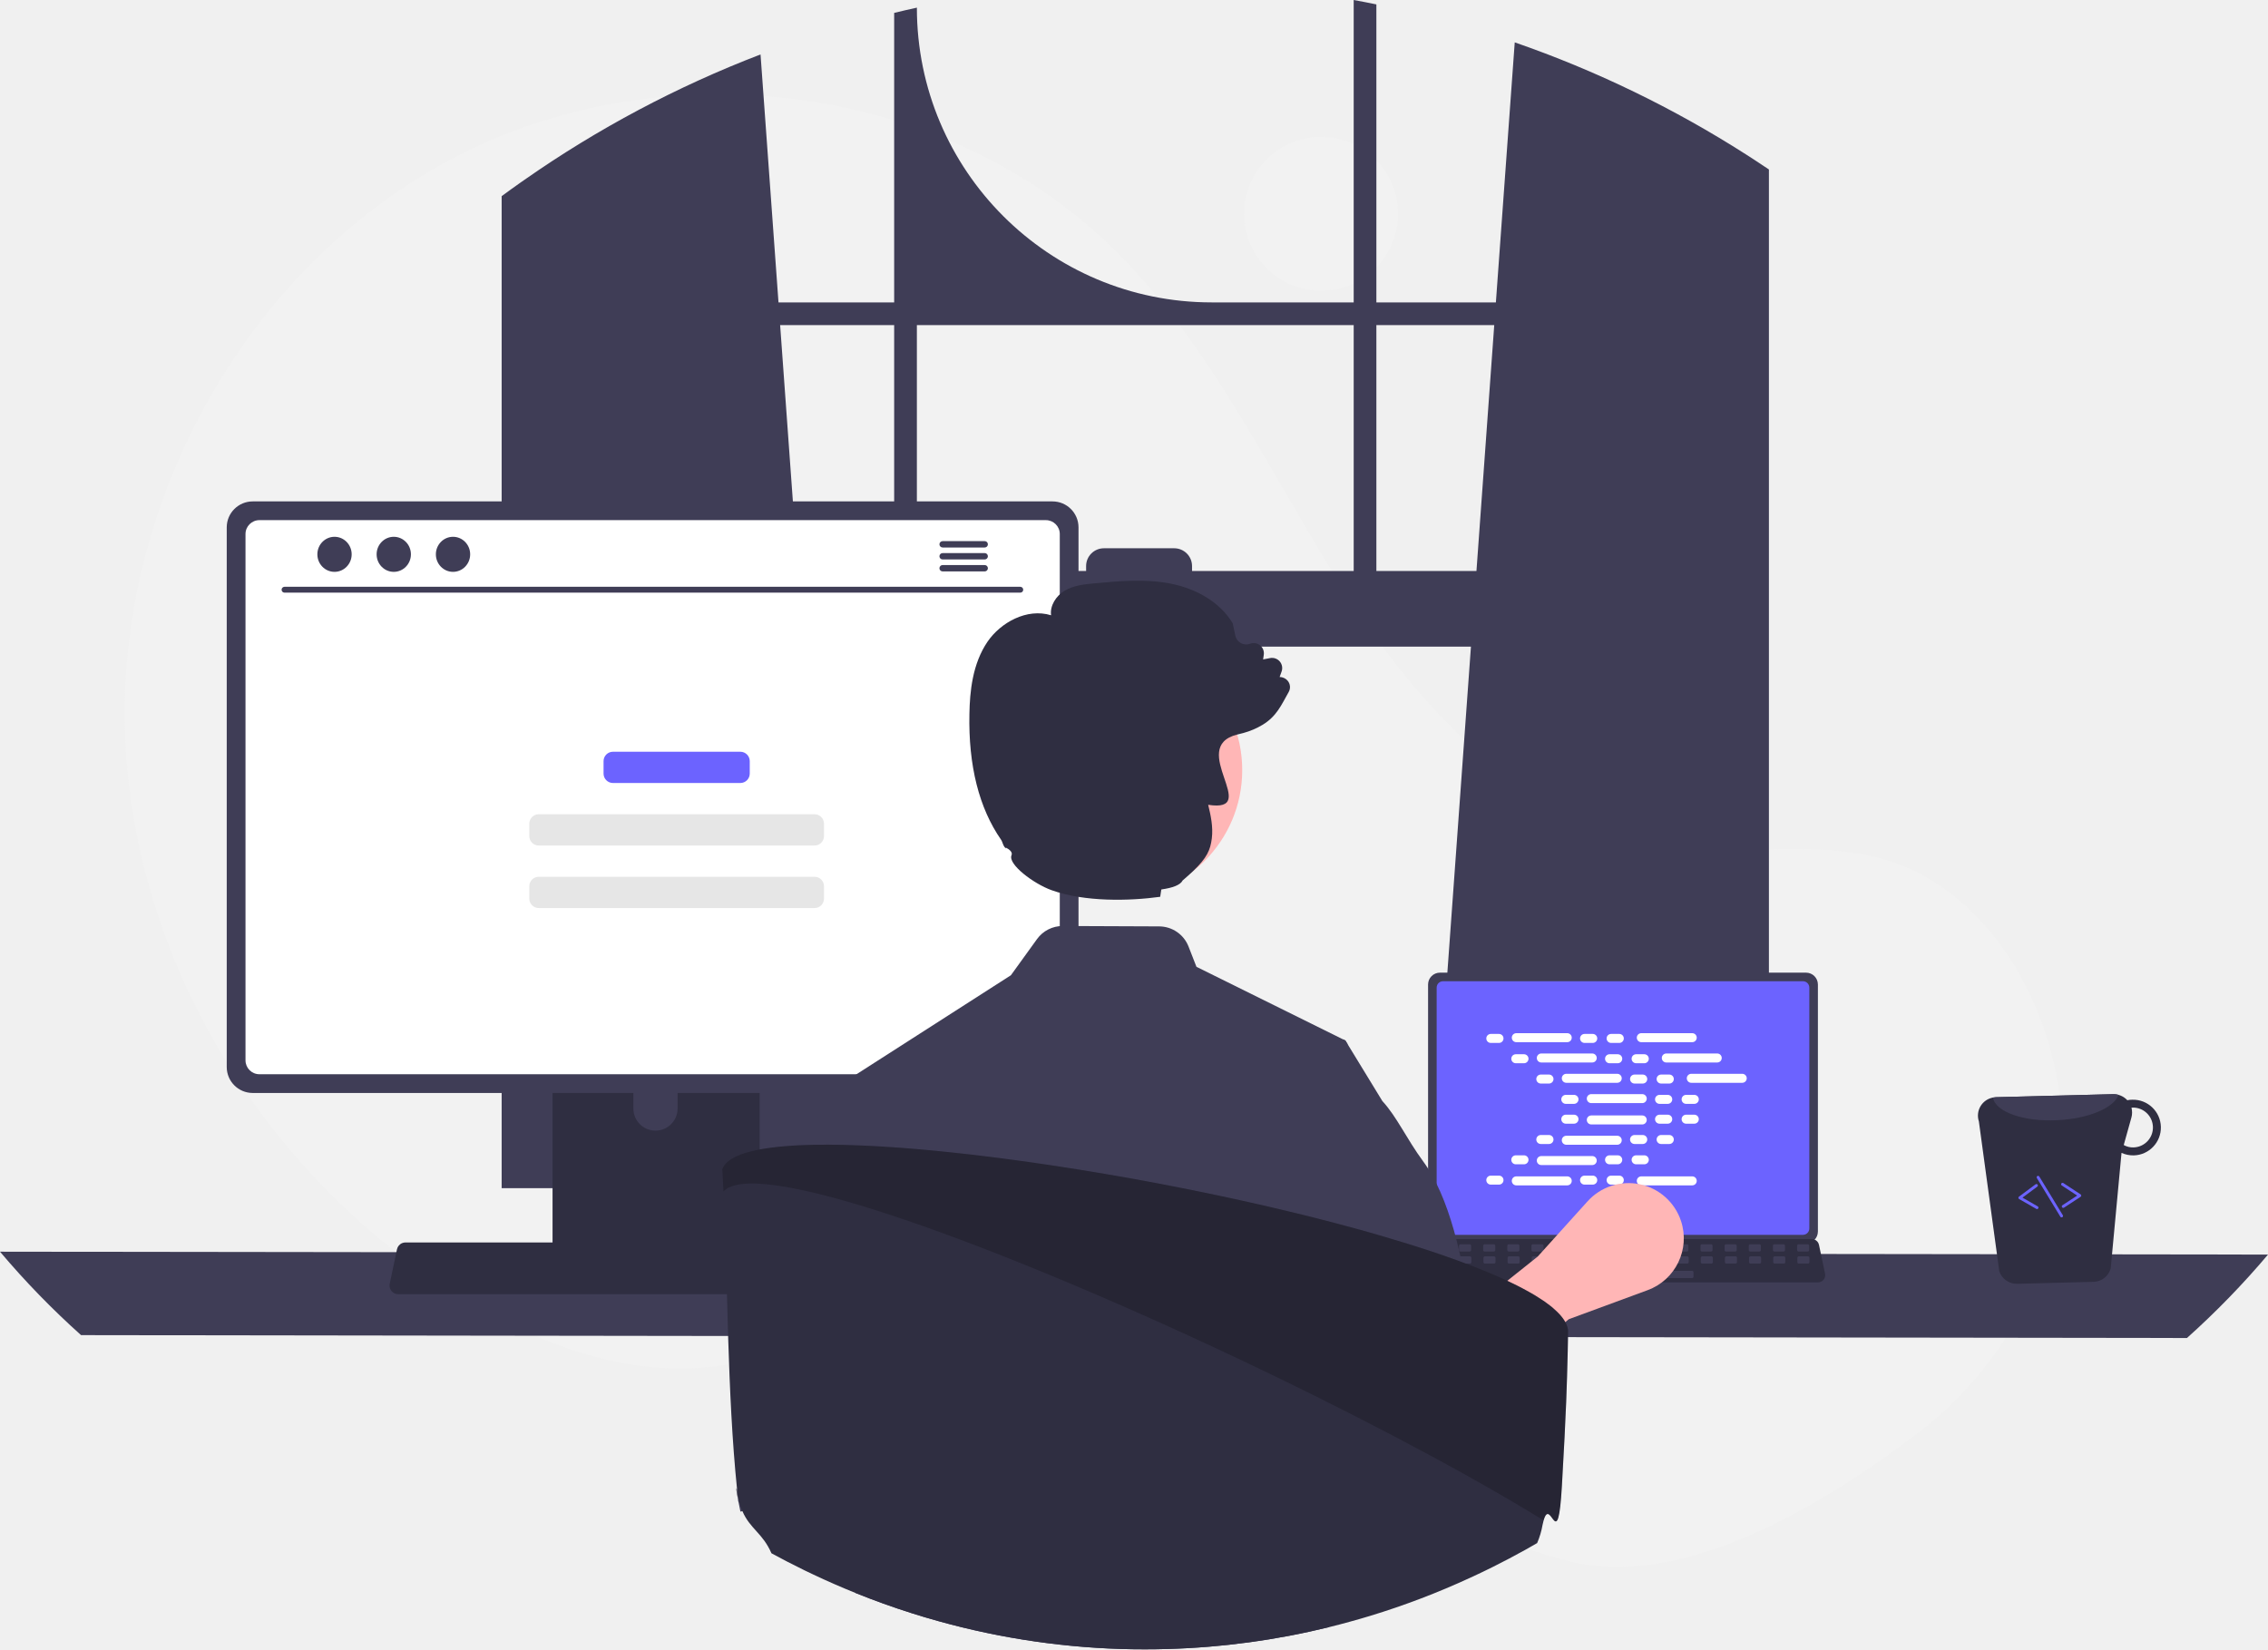
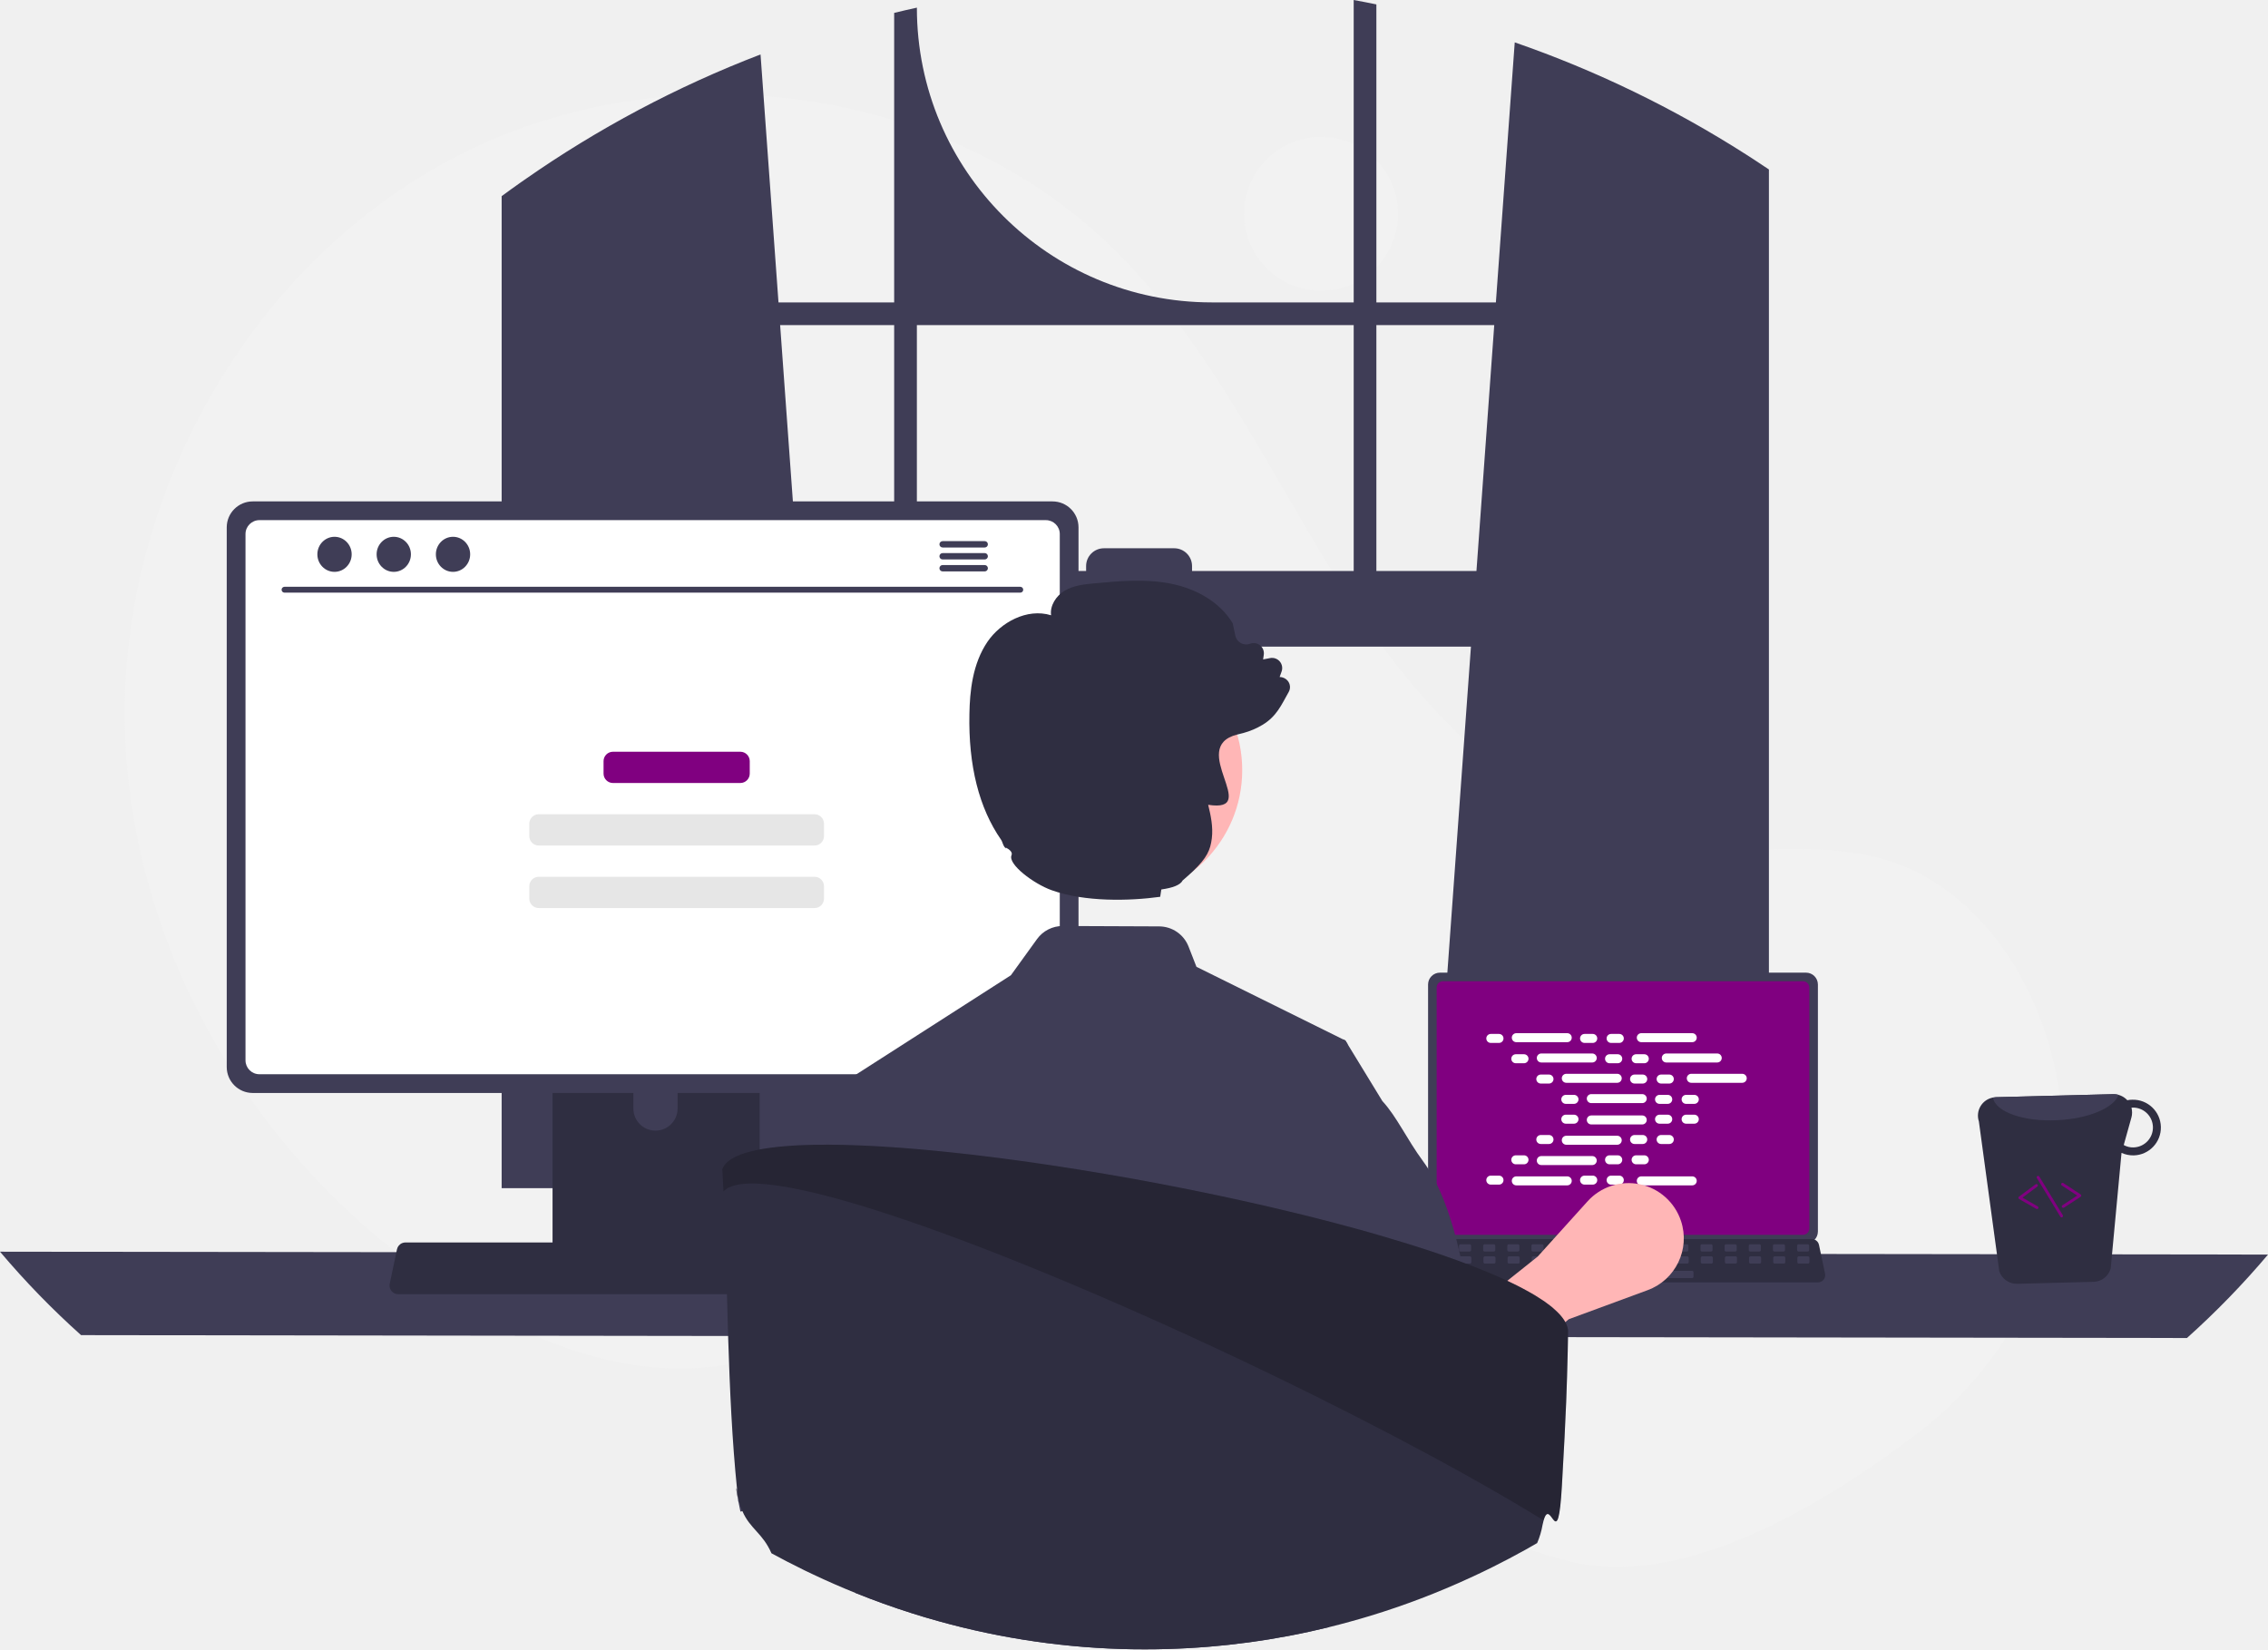
<svg xmlns="http://www.w3.org/2000/svg" data-name="Layer 1" width="786.82" height="572.258" viewBox="0 0 786.82 572.258">
  <circle cx="458.321" cy="74.182" r="26.701" fill="#f2f2f2" />
  <path d="M872.038,661.023c39.688-30.229,58.644-81.025,46.776-129.482q-.442-1.806-.934-3.604c-7.867-28.763-27.332-56.101-55.7-65.291-23.82-7.717-49.82-1.783-74.669-4.851-48.781-6.024-86.601-45.494-113.211-86.819-26.611-41.325-47.062-87.583-82.422-121.724-58.285-56.275-153.362-68.391-225.627-31.76C293.987,254.121,247.955,335.391,249.918,416.386c1.963,80.995,50.046,158.432,119.875,199.517,25.652,15.093,55.321,25.785,84.848,22.044,25.62-3.246,48.899-17.013,74.399-21.1,40.091-6.426,79.927,11.701,114.603,32.824,34.676,21.123,68.17,46.16,107.574,55.952C789.478,715.131,836.881,687.801,872.038,661.023Z" transform="translate(-206.59 -163.8711)" fill="#f2f2f2" />
  <path d="M815.016,219.191c-.87-.58-1.75-1.13-2.62-1.69a380.24,380.24,0,0,0-80.31-38.93l-6.54,90.22h-41.46v-103.39c-2.61-.54-5.24-1.05-7.87-1.53v104.92H626.946A102.27,102.27,0,0,1,524.676,166.521v-0c-2.64.57-5.26,1.18-7.88,1.83v100.44h-40.13l-6.23-86.03a380.858,380.858,0,0,0-81.94,43.53c-.44.3-.88.61-1.31.91-2.21,1.55-4.39,3.13-6.56,4.73v344.19h118.27l-2.09-28.95-11.5-158.95h231.59l-11.5,158.95-2.09,28.95h116.96v-353.45Q817.656,220.901,815.016,219.191Zm-298.22,142.78h-33.39l-6.17-85.3h39.56Zm159.42,0h-56.08v-1.69a6.18,6.18,0,0,0-6.19-6.18h-24.38a6.178,6.178,0,0,0-6.18,6.18v1.69h-58.71v-85.3h151.54Zm7.87,0v-85.3h40.89l-6.17,85.3Z" transform="translate(-206.59 -163.8711)" fill="#3f3d56" />
  <path d="M206.59,598.162a289.003,289.003,0,0,0,28.12,28.95l730.58,1a289.003,289.003,0,0,0,28.12-28.95Z" transform="translate(-206.59 -163.8711)" fill="#3f3d56" />
  <path d="M702.02,505.462v85.704a4.122,4.122,0,0,0,4.119,4.119H833.143a4.122,4.122,0,0,0,4.119-4.119v-85.704a4.124,4.124,0,0,0-4.119-4.115H706.139A4.124,4.124,0,0,0,702.02,505.462Z" transform="translate(-206.59 -163.8711)" fill="#3f3d56" />
-   <path d="M704.999,506.529V590.109a2.205,2.205,0,0,0,2.201,2.201H832.086a2.205,2.205,0,0,0,2.201-2.201V506.529a2.206,2.206,0,0,0-2.201-2.206H707.201A2.206,2.206,0,0,0,704.999,506.529Z" transform="translate(-206.59 -163.8711)" fill="#6c63ff" />
+   <path d="M704.999,506.529V590.109a2.205,2.205,0,0,0,2.201,2.201H832.086a2.205,2.205,0,0,0,2.201-2.201V506.529a2.206,2.206,0,0,0-2.201-2.206H707.201A2.206,2.206,0,0,0,704.999,506.529Z" transform="translate(-206.59 -163.8711)" fill="#800080" />
  <path d="M699.364,607.881a2.47,2.47,0,0,0,1.943.93H837.299a2.502,2.502,0,0,0,2.446-3.016l-2.111-10.027a2.507,2.507,0,0,0-1.558-1.818,2.425,2.425,0,0,0-.888-.168H703.41a2.424,2.424,0,0,0-.888.168,2.507,2.507,0,0,0-1.558,1.818l-2.111,10.027A2.501,2.501,0,0,0,699.364,607.881Z" transform="translate(-206.59 -163.8711)" fill="#2f2e41" />
  <rect x="830.034" y="595.588" width="4.188" height="2.513" rx="0.488" transform="translate(1457.666 1029.819) rotate(-180)" fill="#3f3d56" />
  <rect x="821.657" y="595.588" width="4.188" height="2.513" rx="0.488" transform="translate(1440.912 1029.819) rotate(-180)" fill="#3f3d56" />
  <rect x="813.28" y="595.588" width="4.188" height="2.513" rx="0.488" transform="translate(1424.158 1029.819) rotate(-180)" fill="#3f3d56" />
  <rect x="804.903" y="595.588" width="4.188" height="2.513" rx="0.488" transform="translate(1407.404 1029.819) rotate(-180)" fill="#3f3d56" />
  <rect x="796.526" y="595.588" width="4.188" height="2.513" rx="0.488" transform="translate(1390.65 1029.819) rotate(-180)" fill="#3f3d56" />
  <rect x="788.149" y="595.588" width="4.188" height="2.513" rx="0.488" transform="translate(1373.896 1029.819) rotate(-180)" fill="#3f3d56" />
  <rect x="779.772" y="595.588" width="4.188" height="2.513" rx="0.488" transform="translate(1357.142 1029.819) rotate(-180)" fill="#3f3d56" />
  <rect x="771.395" y="595.588" width="4.188" height="2.513" rx="0.488" transform="translate(1340.388 1029.819) rotate(-180)" fill="#3f3d56" />
  <rect x="763.018" y="595.588" width="4.188" height="2.513" rx="0.488" transform="translate(1323.634 1029.819) rotate(-180)" fill="#3f3d56" />
  <rect x="754.641" y="595.588" width="4.188" height="2.513" rx="0.488" transform="translate(1306.88 1029.819) rotate(-180)" fill="#3f3d56" />
  <rect x="746.264" y="595.588" width="4.188" height="2.513" rx="0.488" transform="translate(1290.126 1029.819) rotate(-180)" fill="#3f3d56" />
  <rect x="737.887" y="595.588" width="4.188" height="2.513" rx="0.488" transform="translate(1273.372 1029.819) rotate(-180)" fill="#3f3d56" />
  <rect x="729.51" y="595.588" width="4.188" height="2.513" rx="0.488" transform="translate(1256.618 1029.819) rotate(-180)" fill="#3f3d56" />
  <rect x="721.133" y="595.588" width="4.188" height="2.513" rx="0.488" transform="translate(1239.865 1029.819) rotate(-180)" fill="#3f3d56" />
  <rect x="712.756" y="595.588" width="4.188" height="2.513" rx="0.488" transform="translate(1223.111 1029.819) rotate(-180)" fill="#3f3d56" />
  <rect x="704.379" y="595.588" width="4.188" height="2.513" rx="0.488" transform="translate(1206.357 1029.819) rotate(-180)" fill="#3f3d56" />
  <rect x="830.133" y="599.777" width="4.188" height="2.513" rx="0.488" transform="translate(1457.864 1038.196) rotate(-180)" fill="#3f3d56" />
  <rect x="821.756" y="599.777" width="4.188" height="2.513" rx="0.488" transform="translate(1441.11 1038.196) rotate(-180)" fill="#3f3d56" />
  <rect x="813.379" y="599.777" width="4.188" height="2.513" rx="0.488" transform="translate(1424.356 1038.196) rotate(-180)" fill="#3f3d56" />
  <rect x="805.002" y="599.777" width="4.188" height="2.513" rx="0.488" transform="translate(1407.602 1038.196) rotate(-180)" fill="#3f3d56" />
  <rect x="796.625" y="599.777" width="4.188" height="2.513" rx="0.488" transform="translate(1390.848 1038.196) rotate(-180)" fill="#3f3d56" />
  <rect x="788.248" y="599.777" width="4.188" height="2.513" rx="0.488" transform="translate(1374.094 1038.196) rotate(-180)" fill="#3f3d56" />
  <rect x="779.871" y="599.777" width="4.188" height="2.513" rx="0.488" transform="translate(1357.34 1038.196) rotate(-180)" fill="#3f3d56" />
  <rect x="771.494" y="599.777" width="4.188" height="2.513" rx="0.488" transform="translate(1340.586 1038.196) rotate(-180)" fill="#3f3d56" />
  <rect x="763.117" y="599.777" width="4.188" height="2.513" rx="0.488" transform="translate(1323.832 1038.196) rotate(-180)" fill="#3f3d56" />
  <rect x="754.74" y="599.777" width="4.188" height="2.513" rx="0.488" transform="translate(1307.078 1038.196) rotate(-180)" fill="#3f3d56" />
  <rect x="746.363" y="599.777" width="4.188" height="2.513" rx="0.488" transform="translate(1290.324 1038.196) rotate(-180)" fill="#3f3d56" />
  <rect x="737.986" y="599.777" width="4.188" height="2.513" rx="0.488" transform="translate(1273.57 1038.196) rotate(-180)" fill="#3f3d56" />
  <rect x="729.609" y="599.777" width="4.188" height="2.513" rx="0.488" transform="translate(1256.816 1038.196) rotate(-180)" fill="#3f3d56" />
  <rect x="721.232" y="599.777" width="4.188" height="2.513" rx="0.488" transform="translate(1240.062 1038.196) rotate(-180)" fill="#3f3d56" />
  <rect x="712.855" y="599.777" width="4.188" height="2.513" rx="0.488" transform="translate(1223.309 1038.196) rotate(-180)" fill="#3f3d56" />
  <rect x="704.478" y="599.777" width="4.188" height="2.513" rx="0.488" transform="translate(1206.555 1038.196) rotate(-180)" fill="#3f3d56" />
  <rect x="760.604" y="604.803" width="33.508" height="2.513" rx="0.488" transform="translate(1348.126 1048.248) rotate(-180)" fill="#3f3d56" />
  <rect x="515.631" y="358.737" width="5.966" height="3.122" rx="1.561" fill="#fff" />
  <rect x="548.154" y="358.737" width="5.966" height="3.122" rx="1.561" fill="#fff" />
  <rect x="557.369" y="358.737" width="5.966" height="3.122" rx="1.561" fill="#fff" />
  <rect x="524.477" y="358.477" width="20.796" height="3.122" rx="1.561" fill="#fff" />
  <rect x="567.841" y="358.477" width="20.796" height="3.122" rx="1.561" fill="#fff" />
  <rect x="524.304" y="365.784" width="5.966" height="3.122" rx="1.561" fill="#fff" />
  <rect x="556.827" y="365.784" width="5.966" height="3.122" rx="1.561" fill="#fff" />
  <rect x="566.042" y="365.784" width="5.966" height="3.122" rx="1.561" fill="#fff" />
  <rect x="533.15" y="365.523" width="20.796" height="3.122" rx="1.561" fill="#fff" />
  <rect x="576.514" y="365.523" width="20.796" height="3.122" rx="1.561" fill="#fff" />
  <rect x="532.977" y="372.83" width="5.966" height="3.122" rx="1.561" fill="#fff" />
  <rect x="565.5" y="372.83" width="5.966" height="3.122" rx="1.561" fill="#fff" />
  <rect x="574.715" y="372.83" width="5.966" height="3.122" rx="1.561" fill="#fff" />
  <rect x="541.823" y="372.57" width="20.796" height="3.122" rx="1.561" fill="#fff" />
  <rect x="585.187" y="372.57" width="20.796" height="3.122" rx="1.561" fill="#fff" />
  <rect x="541.649" y="379.877" width="5.966" height="3.122" rx="1.561" fill="#fff" />
  <rect x="574.172" y="379.877" width="5.966" height="3.122" rx="1.561" fill="#fff" />
  <rect x="583.387" y="379.877" width="5.966" height="3.122" rx="1.561" fill="#fff" />
  <rect x="550.496" y="379.617" width="20.796" height="3.122" rx="1.561" fill="#fff" />
  <rect x="548.154" y="407.898" width="5.966" height="3.122" rx="1.561" fill="#fff" />
  <rect x="557.369" y="407.898" width="5.966" height="3.122" rx="1.561" fill="#fff" />
  <rect x="567.841" y="408.158" width="20.796" height="3.122" rx="1.561" fill="#fff" />
  <rect x="515.631" y="407.898" width="5.966" height="3.122" rx="1.561" fill="#fff" />
  <rect x="524.477" y="408.158" width="20.796" height="3.122" rx="1.561" fill="#fff" />
  <rect x="524.304" y="400.851" width="5.966" height="3.122" rx="1.561" fill="#fff" />
  <rect x="556.827" y="400.851" width="5.966" height="3.122" rx="1.561" fill="#fff" />
  <rect x="566.042" y="400.851" width="5.966" height="3.122" rx="1.561" fill="#fff" />
  <rect x="533.15" y="401.111" width="20.796" height="3.122" rx="1.561" fill="#fff" />
  <rect x="532.977" y="393.804" width="5.966" height="3.122" rx="1.561" fill="#fff" />
  <rect x="565.5" y="393.804" width="5.966" height="3.122" rx="1.561" fill="#fff" />
  <rect x="574.715" y="393.804" width="5.966" height="3.122" rx="1.561" fill="#fff" />
  <rect x="541.823" y="394.064" width="20.796" height="3.122" rx="1.561" fill="#fff" />
  <rect x="541.649" y="386.758" width="5.966" height="3.122" rx="1.561" fill="#fff" />
  <rect x="574.172" y="386.758" width="5.966" height="3.122" rx="1.561" fill="#fff" />
  <rect x="583.387" y="386.758" width="5.966" height="3.122" rx="1.561" fill="#fff" />
  <rect x="550.496" y="387.018" width="20.796" height="3.122" rx="1.561" fill="#fff" />
  <path d="M711.507,654.353l-13.35-21.102,41.902-33.403,17.295-19.161a19.161,19.161,0,0,1,32.418,6.828h0a19.161,19.161,0,0,1-11.57,23.991l-27.349,10.075Z" transform="translate(-206.59 -163.8711)" fill="#ffb6b6" />
  <path d="M398.28,501.352v102.56h71.85v-102.56a3.448,3.448,0,0,0-2.43-3.3,3.175,3.175,0,0,0-1.03-.16H401.75A3.463,3.463,0,0,0,398.28,501.352Zm28.04,35.24a7.67,7.67,0,0,1,15.34,0v11.9a7.67,7.67,0,0,1-15.34,0Z" transform="translate(-206.59 -163.8711)" fill="#2f2e41" />
  <path d="M398.06,600.632v9.89a1.946,1.946,0,0,0,1.93,1.94h68.43a1.94,1.94,0,0,0,1.93-1.94v-9.89Z" transform="translate(-206.59 -163.8711)" fill="#3f3d56" />
  <path d="M285.25,346.832V534.092a9.007,9.007,0,0,0,9,9h277.5a9.007,9.007,0,0,0,9-9V346.832a9.011,9.011,0,0,0-9-8.99H294.25A9.012,9.012,0,0,0,285.25,346.832Z" transform="translate(-206.59 -163.8711)" fill="#3f3d56" />
  <path d="M291.76,349.162v182.62a4.818,4.818,0,0,0,4.81,4.81H569.44a4.818,4.818,0,0,0,4.81-4.81v-182.62a4.82,4.82,0,0,0-4.81-4.82H296.57A4.821,4.821,0,0,0,291.76,349.162Z" transform="translate(-206.59 -163.8711)" fill="#fff" />
  <path d="M342.4,611.792a2.948,2.948,0,0,0,2.32,1.11h162.34a2.987,2.987,0,0,0,2.92-3.6l-2.52-11.97a2.993,2.993,0,0,0-1.86-2.17,2.895,2.895,0,0,0-1.06-.2H347.23a2.894,2.894,0,0,0-1.06.2,2.992,2.992,0,0,0-1.86,2.17l-2.52,11.97A2.985,2.985,0,0,0,342.4,611.792Z" transform="translate(-206.59 -163.8711)" fill="#2f2e41" />
  <path d="M560.585,369.499H305.261a1.016,1.016,0,0,1,0-2.031H560.585a1.016,1.016,0,0,1,0,2.031Z" transform="translate(-206.59 -163.8711)" fill="#3f3d56" />
  <ellipse cx="116.051" cy="192.33" rx="5.95" ry="6.083" fill="#3f3d56" />
  <ellipse cx="136.607" cy="192.33" rx="5.95" ry="6.083" fill="#3f3d56" />
  <ellipse cx="157.163" cy="192.33" rx="5.95" ry="6.083" fill="#3f3d56" />
  <path d="M548.206,351.622h-14.6a1.105,1.105,0,0,0,0,2.21h14.6a1.105,1.105,0,0,0,0-2.21Z" transform="translate(-206.59 -163.8711)" fill="#3f3d56" />
  <path d="M548.206,355.772h-14.6a1.105,1.105,0,0,0,0,2.21h14.6a1.105,1.105,0,0,0,0-2.21Z" transform="translate(-206.59 -163.8711)" fill="#3f3d56" />
  <path d="M548.206,359.922h-14.6a1.105,1.105,0,0,0,0,2.21h14.6a1.105,1.105,0,0,0,0-2.21Z" transform="translate(-206.59 -163.8711)" fill="#3f3d56" />
  <path d="M900.186,604.972a6.416,6.416,0,0,0,6.183,4.331l26.492-.682a6.329,6.329,0,0,0,5.981-4.657l3.749-40.087a9.794,9.794,0,0,0,4.238.871,9.661,9.661,0,1,0-.485-19.317,8.184,8.184,0,0,0-1.736.181,6.548,6.548,0,0,0-4.874-2.103l-40.751,1.052a5.853,5.853,0,0,0-1.005.125,6.365,6.365,0,0,0-4.873,8.265Zm43.173-43.817,2.668-9.553a6.506,6.506,0,0,0,.02-3.375c.129-0.0.244-.062.373-.062a6.91,6.91,0,0,1,.324,13.817A6.505,6.505,0,0,1,943.359,561.156Z" transform="translate(-206.59 -163.8711)" fill="#2f2e41" />
  <path d="M897.978,544.686c.868,4.964,10.629,8.454,22.366,7.847,10.793-.497,19.617-4.287,21.234-8.778a6.025,6.025,0,0,0-1.844-.246l-40.751,1.052A5.853,5.853,0,0,0,897.978,544.686Z" transform="translate(-206.59 -163.8711)" fill="#3f3d56" />
-   <path d="M922.494,582.944a.497.497,0,0,0,.151-.066l5.753-3.766a.499.499,0,0,0,0-.836l-5.98-3.917a.5.5,0,1,0-.548.836l5.341,3.498-5.114,3.348a.5.5,0,0,0,.396.903Z" transform="translate(-206.59 -163.8711)" fill="#6c63ff" />
-   <path d="M913.408,583.363a.5.5,0,0,0,.126-.918l-5.303-3.04,5.126-3.807a.5.5,0,1,0-.596-.802l-5.739,4.263a.5.5,0,0,0,.049.835l5.965,3.42A.5.5,0,0,0,913.408,583.363Z" transform="translate(-206.59 -163.8711)" fill="#6c63ff" />
-   <path d="M921.922,586.244a.482.482,0,0,0,.137-.058.5.5,0,0,0,.168-.687l-8.155-13.408a.5.5,0,0,0-.854.521l8.155,13.408A.5.5,0,0,0,921.922,586.244Z" transform="translate(-206.59 -163.8711)" fill="#6c63ff" />
-   <rect x="209.385" y="260.827" width="50.719" height="10.846" rx="3.264" fill="#6c63ff" />
+   <path d="M922.494,582.944a.497.497,0,0,0,.151-.066l5.753-3.766a.499.499,0,0,0,0-.836l-5.98-3.917a.5.5,0,1,0-.548.836l5.341,3.498-5.114,3.348a.5.5,0,0,0,.396.903Z" transform="translate(-206.59 -163.8711)" fill="#800080" />
+   <path d="M913.408,583.363a.5.5,0,0,0,.126-.918l-5.303-3.04,5.126-3.807a.5.5,0,1,0-.596-.802l-5.739,4.263a.5.5,0,0,0,.049.835l5.965,3.42A.5.5,0,0,0,913.408,583.363Z" transform="translate(-206.59 -163.8711)" fill="#800080" />
+   <path d="M921.922,586.244a.482.482,0,0,0,.137-.058.5.5,0,0,0,.168-.687l-8.155-13.408a.5.5,0,0,0-.854.521l8.155,13.408A.5.5,0,0,0,921.922,586.244Z" transform="translate(-206.59 -163.8711)" fill="#800080" />
+   <rect x="209.385" y="260.827" width="50.719" height="10.846" rx="3.264" fill="#800080" />
  <rect x="183.626" y="282.519" width="102.236" height="10.846" rx="3.264" fill="#e6e6e6" />
  <rect x="183.626" y="304.21" width="102.236" height="10.846" rx="3.264" fill="#e6e6e6" />
  <path d="M497.301,540.717l.217.684.011.023,6.525,19.838,7.506,22.861,14.123,42.961.137,6.673v.023l1.049,53.684-2.909,7.278,3.274,11.932s-1.506-18.037-9.582-7.679c-4.574,5.886-9.925,11.91-14.317,17.556q9.6,3.884,19.507,7.027c1.426.456,2.863.89,4.301,1.323q.462.137.924.274a266.863,266.863,0,0,0,67.351,10.826c1.186.034,2.35.057,3.479.08.399.011.787.023,1.175.023,1.278.011,2.544.023,3.822.023q3.867,0,7.7-.114a266.853,266.853,0,0,0,56.091-7.586c-.125-7.586-.468-16.45-.958-25.918-.228-4.643-5.35-9.674-5.658-14.533-.217-3.65,4.381-7.084,4.141-10.792-1.551-22.827-3.491-14.064-4.928-30.229q-.222-2.379-.411-4.552c-.924-10.381-1.563-16.872-1.563-16.872l6.137-38.683,9.639-60.734-.742-1.221-.833-.411-50.844-25.165-2.761-7.073a10.979,10.979,0,0,0-10.141-6.947l-33.493-.137a10.931,10.931,0,0,0-8.909,4.529l-9.069,12.56Z" transform="translate(-206.59 -163.8711)" fill="#3f3d56" />
  <path d="M533.407,617.525,525.82,633.758l-5.179,11.088-8.909,46.646-4.46,4.734L503.45,679.467l-39.998,8.881c-1.312-7.29-.351.247-1.161-7.75.228-.228.468-.456.707-.685.639-.593,1.175-1.152,1.164-1.688-.456-27.584.913-74.526,12.343-102.966a60.053,60.053,0,0,1,7.027-13.107c.228-.308.445-.616.662-.924,5.27-7.381,8.601-14.647,13.324-19.815v-.011a.53.53,0,0,0,.08-.08.157.157,0,0,0,.046-.034l32.443-17.203,1.392,39.105.992,28.109Z" transform="translate(-206.59 -163.8711)" fill="#3f3d56" />
  <path d="M650.391,622.135l9.476,20.275,3.307,7.061,8.907,46.642,4.446,4.723,3.83-16.755,1.8-.369,32.459-6.722,9.461,30.046a17.984,17.984,0,0,0-3.261-22.506c-.646-.585-1.184-1.154-1.169-1.692.538-32.443-1.446-91.684-19.367-116.066-5.692-7.738-9.107-15.445-14.076-20.829-.015-.015-.015-.031-.031-.031L674.081,526.114l-.738-1.215-.831-.415Z" transform="translate(-206.59 -163.8711)" fill="#3f3d56" />
  <circle id="a657ec4b-47ce-4d2a-9c58-81a811696ca9" data-name="Ellipse 5" cx="386.397" cy="267.201" r="44.558" fill="#ffb6b6" />
  <path d="M653.212,399.948a3.759,3.759,0,0,0-2.69-1.19l.67-1.86a3.528,3.528,0,0,0-3.96-4.7l-2.44.47.23-1.63a3.534,3.534,0,0,0-4.73-3.82,3.766,3.766,0,0,1-3.24-.23,3.846,3.846,0,0,1-1.92-2.61l-.85-4.1-.09-.22c-4.14-6.9-12.1-11.92-21.84-13.76-8.67-1.65-17.56-.81-26.13-.02-3.4.32-7.24.68-10.44,2.64-2.72,1.68-5.02,5.04-4.55,8.43-8.45-2.59-17.51,2.58-22,9.1-5.32,7.76-6.19,17.48-6.33,25.08-.38,17.98,3.33,32.69,11,43.73.56.8.7,2.47,1.81,3.03l-.23-.37c1.24.62,2.5,1.62,2.03,2.69-1.35,3.08,7.62,9.89,13.94,12.14,11.53,4.11,26.86,3.76,37.64,2.28l.38-2.55c3.89-.53,6.63-1.54,7.4-3.12,1.36-1.16,2.52-2.2,3.53-3.16l.01-.01c.02-.02.06-.05.08-.07,4.87-4.67,6-7.33,6.51-11.38.49-3.97-.38-8-1.27-11.63,18.74,2.9-7.38-19.96,10.08-24.38a5.434,5.434,0,0,1,.61-.15c.51-.12,1.02-.24,1.51-.38a26.448,26.448,0,0,0,6.72-2.87c4.88-2.97,6.49-6.91,9.01-11.35A3.427,3.427,0,0,0,653.212,399.948Z" transform="translate(-206.59 -163.8711)" fill="#2f2e41" />
  <path d="M750.582,625.308c-.01,1.75-.03,4.2-.11,7.23q-.015.63-.03,1.29c-.13,5.57-.26,10.24-.47,15.43-.01.36-.02.71-.04,1.07-.28,7.24-.72,15.67-1.48,29.02-1.41,24.66-3.87,3.39-6.34,12.04-.12.43-.25.94-.37,1.54a27.916,27.916,0,0,1-1.88,6.33c-1.31.78-2.66,1.53-3.99,2.28-3.79,2.11-7.64,4.14-11.52,6.07-2.18,1.08-4.37,2.14-6.57,3.16-.35.16-.69.32-1.03.47a270.887,270.887,0,0,1-34.75,13.26c-2.32.7-4.63,1.38-6.97,2.01-2.44.68-4.88,1.32-7.35,1.92a266.893,266.893,0,0,1-56.09,7.59c-2.55.08-5.12.11-7.7.11-1.28,0-2.54-.01-3.82-.02-.39,0-.78-.01-1.17-.02-1.13-.03-2.3-.05-3.48-.08a266.663,266.663,0,0,1-67.35-10.83l-.93-.27c-1.44-.44-2.87-.87-4.3-1.33q-9.9-3.135-19.51-7.02-7.335-2.955-14.5-6.34a.339.339,0,0,1-.12-.06c-1-.46-2.01-.94-3.01-1.43-.13-.07-.27-.14-.41-.21q-5.595-2.73-11.07-5.72c-3.07-7.05-7.39-8.4-10.07-14.6a25.874,25.874,0,0,1-1.68-5.74c0-.02-.01-.04-.01-.07.28,3.72-1.19-6.6-.01-.04-.01-.12-.02-.25-.03-.4-.03-.36-.07-.8-.13-1.35-3.43-33.49-3.21-71.79-4.7-103.35q-.15-3.06-.31-5.86c-.03-.62-.07-1.23-.11-1.83.07-.18.15-.37.24-.55a1.002,1.002,0,0,1,.07-.15,1.623,1.623,0,0,1,.1-.18c.02-.03.05-.07.07-.1a.917.917,0,0,1,.05-.1c.09-.14.19-.29.3-.43.05-.06.09-.11.14-.16a.808.808,0,0,1,.12-.14.637.637,0,0,1,.11-.13c.04-.04.08-.09.13-.14a.302.302,0,0,1,.08-.08,2.033,2.033,0,0,1,.26-.25,9.624,9.624,0,0,1,1.14-.9c.14-.09.29-.18.43-.28a19.135,19.135,0,0,1,3.17-1.52c.38-.14.76-.27,1.17-.41.15-.04.29-.09.44-.14.22-.07.44-.14.67-.19,1.14-.34,2.37-.63,3.7-.9.16-.03.33-.06.5-.1.24-.05.49-.09.74-.13.34-.06.69-.12,1.04-.18,2.97-.47,6.34-.82,10.06-1.05q.525-.03,1.05-.06c.41-.02.82-.04,1.24-.06.35-.02.71-.03,1.07-.04.35-.02.71-.03,1.08-.04,1.01-.03,2.05-.06,3.11-.08,3.02-.06,6.2-.04,9.54.03,1.55.04,3.13.08,4.75.15.11,0,.21.01.31.01,1.41.05,2.83.11,4.29.19,1.02.05,2.05.1,3.08.16.97.06,1.95.12,2.94.19.77.04,1.54.1,2.32.15.66.05,1.32.1,1.98.14l.9.06c.49.04.98.07,1.48.12,1.1.09,2.2.18,3.32.27,1.11.1,2.24.2,3.37.3s2.27.21,3.41.32c.12.01.23.02.34.03,1.04.11,2.08.21,3.13.32.24.02.49.04.73.07,1.001.101,2.022.218,3.032.326.31.033.618.066.929.1.791.086,1.572.161,2.368.254,1.05.12,2.12.23,3.16.37.81.09,1.62.18,2.43.28,1.27.15,2.56.31,3.85.48.49.06.98.12,1.47.19,3.68.46,7.4.97,11.18,1.5,5.73.81,11.55,1.69,17.41,2.64q8.805,1.425,17.71,3.01c1.5.27,3,.54,4.51.82q1.02.195,2.04.39c1.16.21,2.32.43,3.48.65,1.16.22,2.32.44,3.48.67,1.38.27,2.77.54,4.15.81,9.09,1.8,18.13,3.72,26.95,5.73,1.45.33,2.9.67,4.34,1q4.32,1.005,8.56,2.04c.78.18,1.55.37,2.32.56,1.92.48,3.84.96,5.73,1.45l.33.09c1.39.34,2.75.69,4.11,1.05q4.815,1.26,9.47,2.55,3.09.855,6.11,1.73c3.01.87,5.96,1.75,8.83,2.64.71.22,1.42.44,2.12.65,2.1.65,4.17,1.31,6.18,1.97,1.6.52,3.16,1.05,4.7,1.58q2.31.795,4.53,1.59c.95.34,1.89.7,2.83,1.04,1.35.5,2.68,1,3.98,1.5.4.15.79.31,1.18.46.25.11.49.2.73.3.47.19.95.37,1.41.56.47.18.93.37,1.39.57.45.18.91.37,1.35.56.45.18.89.37,1.33.57.37.15.73.31,1.08.47.71.31,1.42.62,2.11.94.34.16.68.31,1.02.47l.78.36c.11.06.22.11.33.16.25.12.51.25.76.37.58.27,1.15.56,1.71.83.75.38,1.48.76,2.18,1.13.71.38,1.4.76,2.06,1.13.11.06.21.12.32.18.15.08.3.17.45.25.51.29,1,.59,1.49.88.96.59,1.87,1.17,2.72,1.75.19.13.37.26.56.38.63.45,1.23.89,1.79,1.34,0,.01,0,.01.01.01.19.14.37.29.55.43.15.14.31.26.46.4.52.45,1,.88,1.44,1.32a5.667,5.667,0,0,1,.42.43,1.208,1.208,0,0,1,.16.16c.2.2.38.4.55.6a.553.553,0,0,1,.07.09c.24.28.46.56.67.84.1.14.21.28.3.42.12.17.24.35.34.52.09.14.17.29.25.43a7.257,7.257,0,0,1,.54,1.13,5.241,5.241,0,0,1,.27.82A5.844,5.844,0,0,1,750.582,625.308Z" transform="translate(-206.59 -163.8711)" fill="#2f2e41" />
  <path d="M750.582,625.308c-.01,1.75-.03,4.2-.11,7.23-.01.42-.03.85-.04,1.29-.1,4.25-.25,9.5-.46,15.43-.01.36-.02.71-.04,1.07-.28,7.24-.72,15.67-1.48,29.02-1.41,24.66-3.87,3.39-6.34,12.04-6.86-4.22-14.38-8.64-22.42-13.18q-2.175-1.23-4.39-2.47c-16.08-8.97-34.04-18.37-52.79-27.68-.74-.37-1.49-.74-2.23-1.1-42.95-21.23-89.83-41.88-127.81-55.66-7.33-2.66-14.33-5.06-20.91-7.17-13.86-4.43-25.84-7.53-35.06-8.87-9.6-1.4-16.23-.9-18.91,1.99q-.15-3.06-.31-5.86-.06-.93-.12-1.83c.062-.165.142-.322.22-.48.011-.023.019-.047.03-.07a1.002,1.002,0,0,1,.07-.15,1.623,1.623,0,0,1,.1-.18,1.06,1.06,0,0,1,.12-.2c.09-.14.19-.29.3-.43a3.483,3.483,0,0,1,.26-.3.637.637,0,0,1,.11-.13c.04-.04.08-.09.13-.14a.302.302,0,0,1,.08-.08,2.033,2.033,0,0,1,.26-.25,9.624,9.624,0,0,1,1.14-.9c.14-.09.29-.18.43-.28a19.135,19.135,0,0,1,3.17-1.52c.38-.14.76-.27,1.17-.41.15-.04.29-.09.44-.14.22-.07.44-.14.67-.19,1.14-.34,2.37-.63,3.7-.9.4-.08.82-.16,1.24-.23.34-.06.69-.12,1.04-.18,2.97-.47,6.34-.82,10.06-1.05q.525-.03,1.05-.06c.41-.02.82-.04,1.24-.06.35-.02.71-.03,1.07-.04.35-.02.71-.03,1.08-.04,1.01-.03,2.05-.06,3.11-.08,3.02-.05,6.2-.03,9.54.04,1.55.03,3.13.08,4.75.15.1,0,.21.01.31.01,1.41.04,2.84.11,4.29.18,1.02.05,2.05.1,3.08.16.97.06,1.95.12,2.94.19.77.04,1.54.1,2.32.15.66.05,1.32.1,1.98.14.79.06,1.58.12,2.38.18,1.1.09,2.2.18,3.32.27,1.11.1,2.24.2,3.37.3s2.27.21,3.41.32c.12.01.23.02.34.03,1.04.11,2.08.21,3.13.32q8.73.885,17.97,2.07,5.52.705,11.18,1.51c5.73.81,11.55,1.69,17.41,2.63q8.805,1.425,17.71,3.01c1.5.27,3,.54,4.51.82q2.76.51,5.52,1.04c1.16.22,2.32.44,3.48.67,1.38.27,2.77.54,4.15.81,9.09,1.8,18.13,3.72,26.95,5.73,1.45.33,2.9.67,4.34,1q4.32,1.005,8.56,2.04c.78.19,1.55.38,2.32.57q2.895.72,5.73,1.44v.01c.11.02.22.05.33.08,1.38.35,2.75.7,4.11,1.06q4.815,1.26,9.47,2.54c2.06.58,4.1,1.15,6.11,1.73,3.01.88,5.96,1.76,8.83,2.64.71.22,1.42.44,2.12.65q3.15.99,6.18,1.97c1.6.52,3.16,1.05,4.7,1.58q2.31.795,4.53,1.59c.96.34,1.9.69,2.83,1.03,1.36.5,2.68,1,3.98,1.51.4.15.79.31,1.18.46.73.28,1.44.57,2.14.86.47.18.93.37,1.39.57.45.18.91.37,1.35.56.45.18.89.37,1.33.57.37.15.73.31,1.08.47.71.31,1.42.62,2.11.94.34.16.68.31,1.02.47l.78.36c.11.06.22.11.33.16.85.4,1.67.8,2.47,1.2.75.38,1.48.76,2.18,1.13.83.44,1.62.87,2.38,1.31.15.08.3.17.45.25.51.29,1,.59,1.49.88.96.59,1.87,1.17,2.72,1.75.84.58,1.62,1.15,2.35,1.72,0,.01,0,.01.01.01.35.28.69.56,1.01.83.52.45,1,.88,1.44,1.32a5.667,5.667,0,0,1,.42.43,1.208,1.208,0,0,1,.16.16c.21.23.42.46.62.69.24.28.46.56.67.84.1.14.21.28.3.42.12.17.24.35.34.52.09.14.17.29.25.43a7.257,7.257,0,0,1,.54,1.13,6.053,6.053,0,0,1,.27.82A5.844,5.844,0,0,1,750.582,625.308Z" transform="translate(-206.59 -163.8711)" opacity="0.2" />
</svg>
